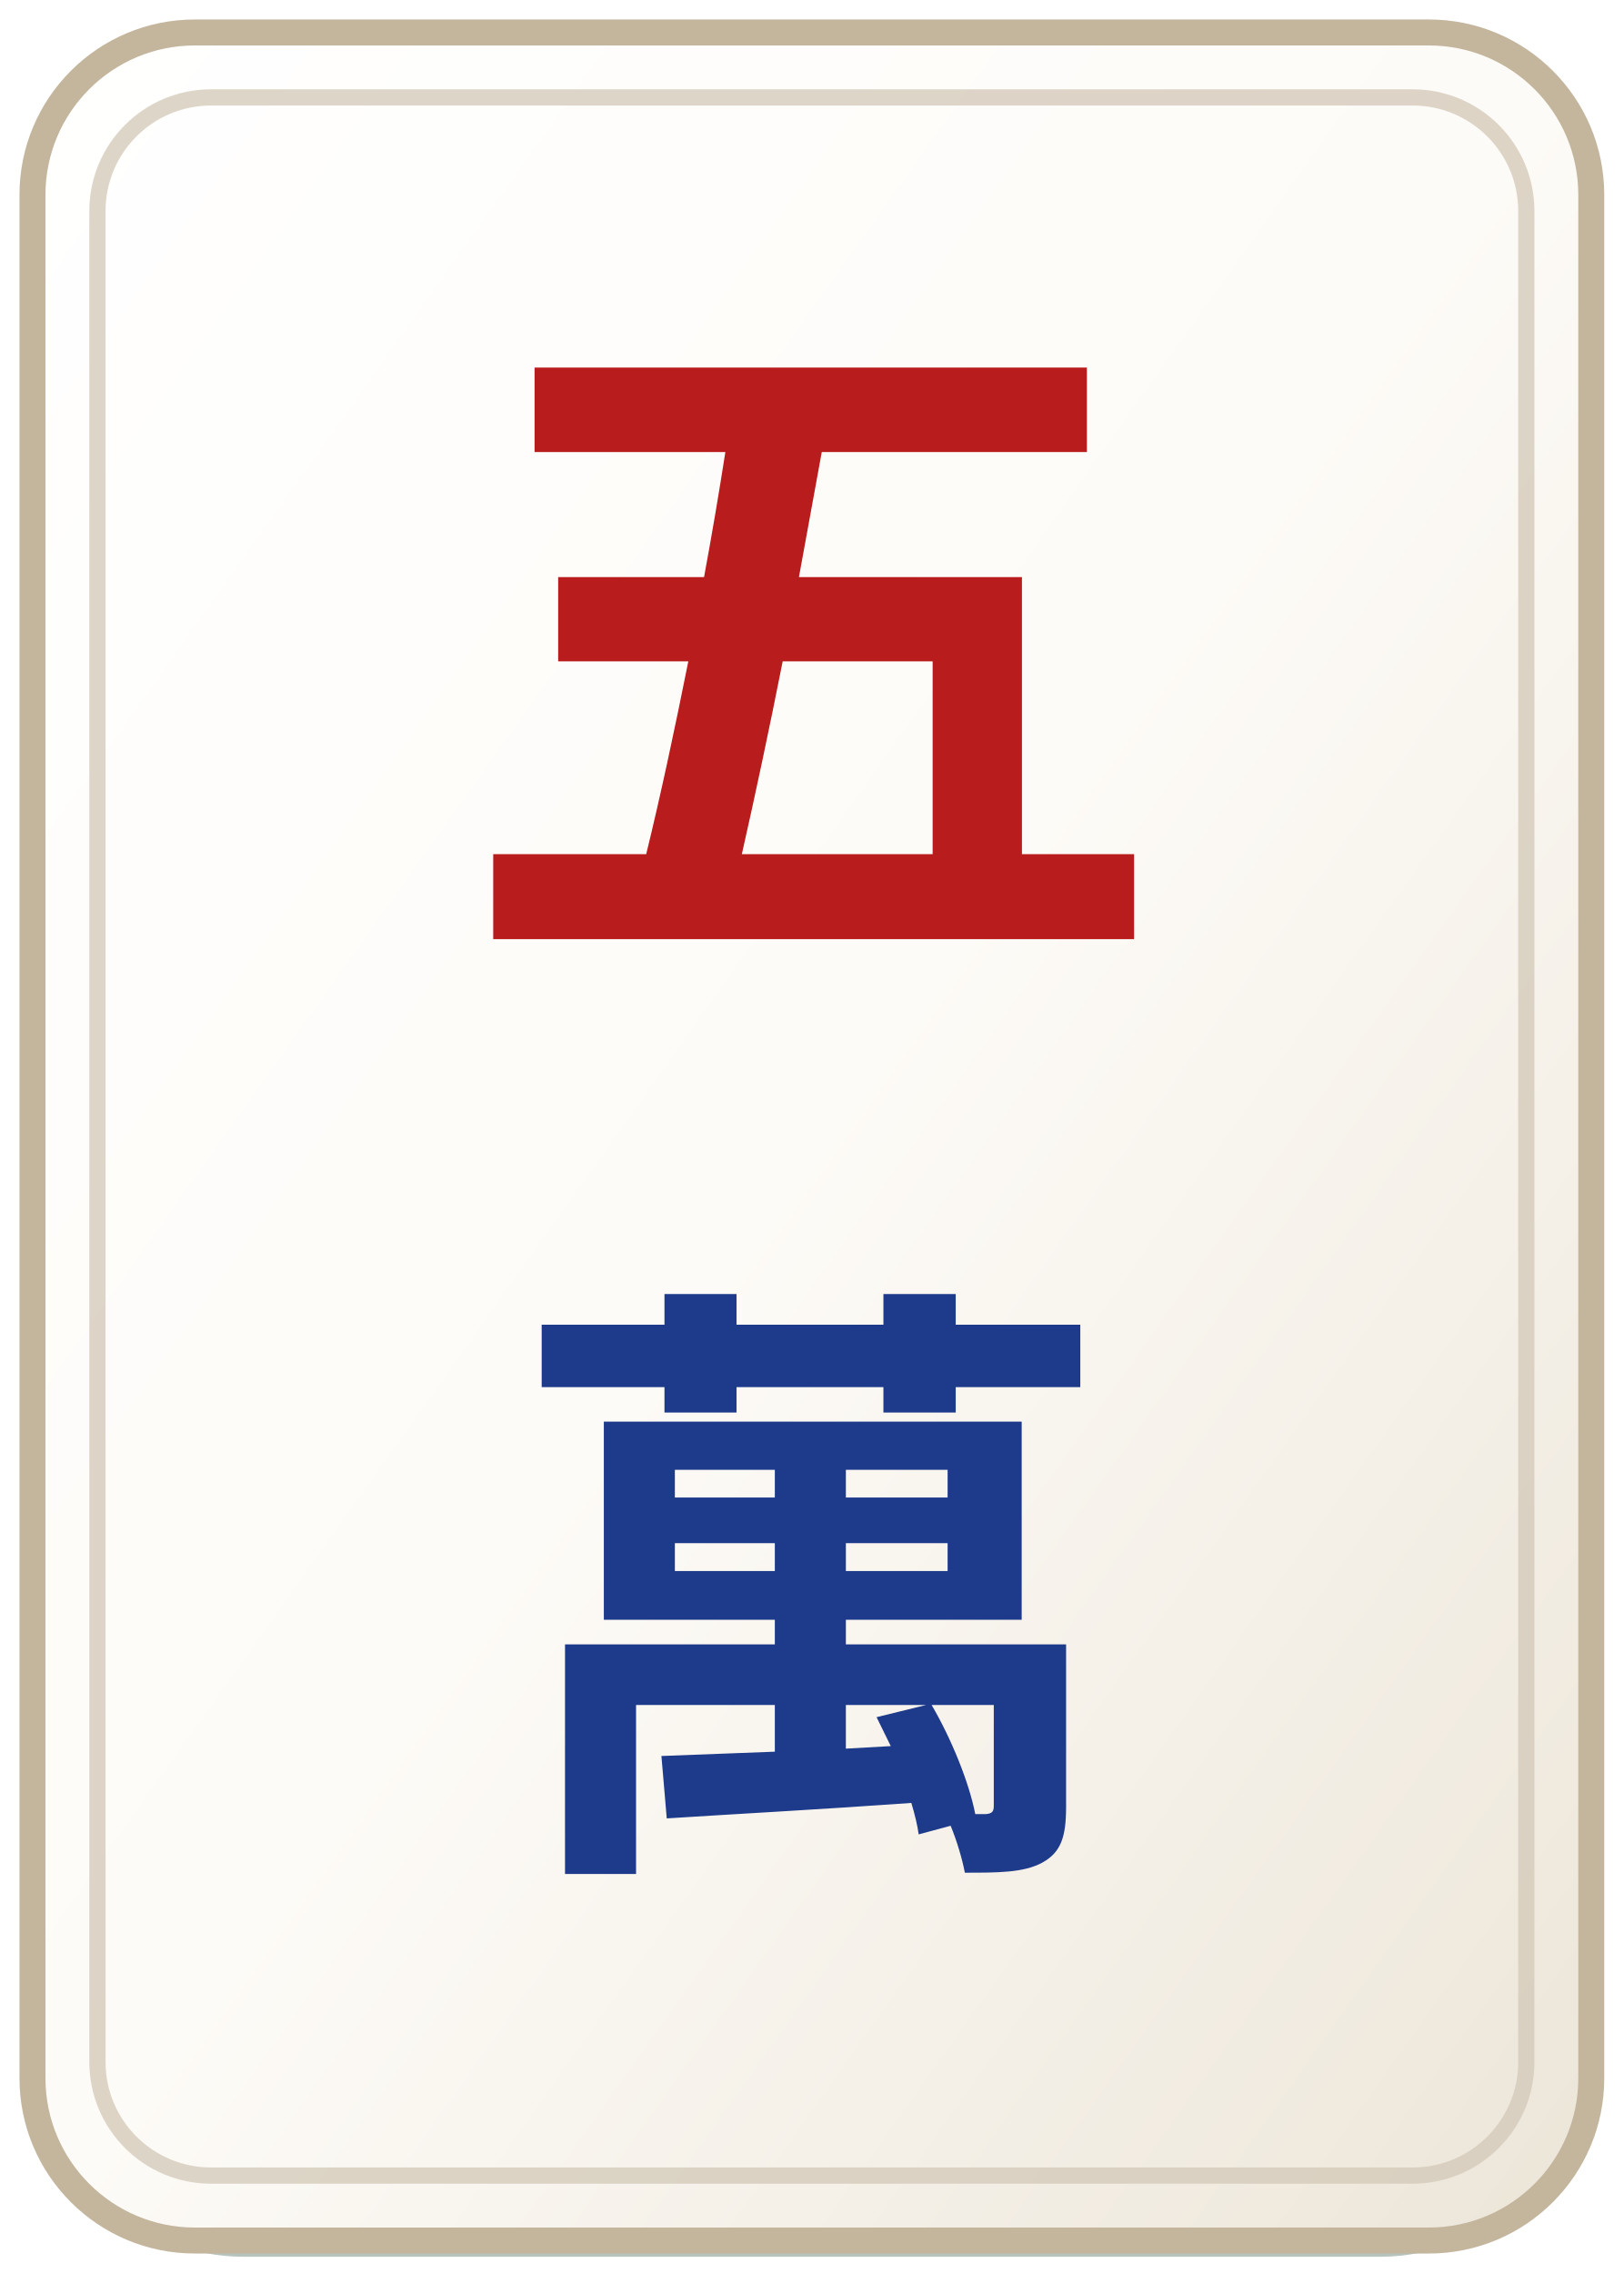
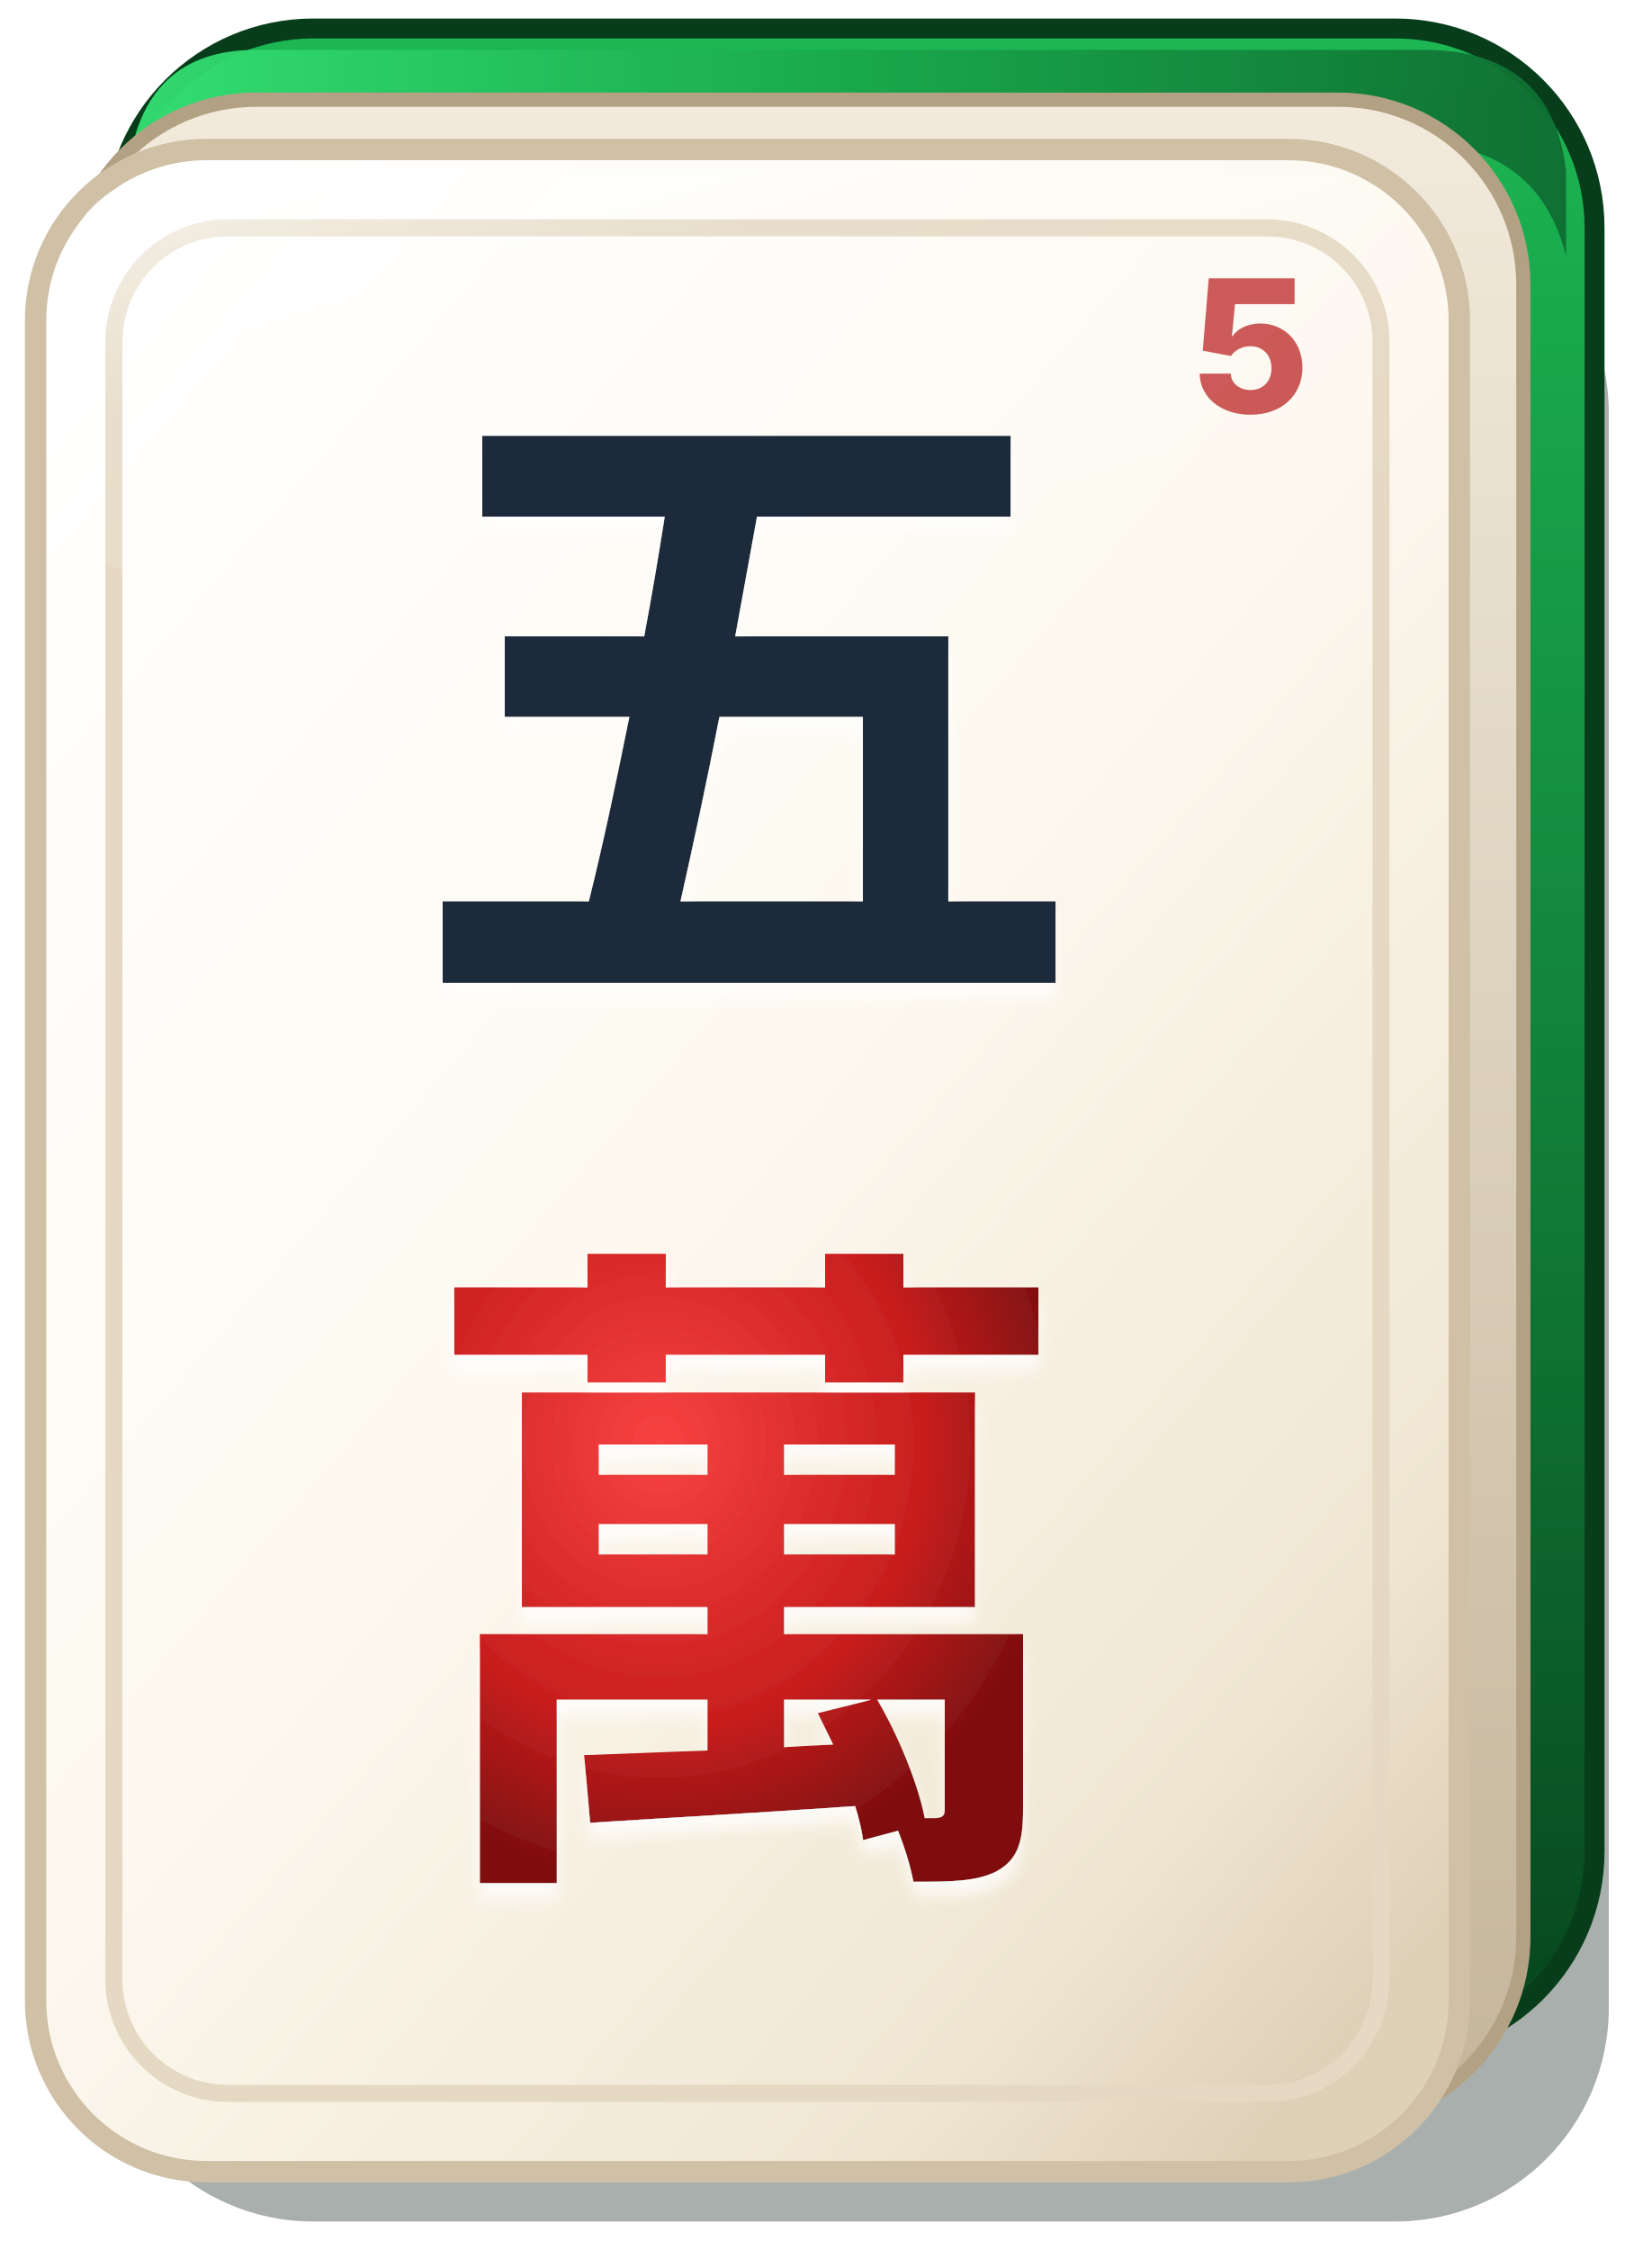
- <svg xmlns="http://www.w3.org/2000/svg" viewBox="0 0 100 140" width="100" height="140">
+ <svg xmlns="http://www.w3.org/2000/svg" viewBox="0 0 116 158" width="116" height="158">
  <defs>
-     <linearGradient id="ivoryGrad" x1="0%" y1="0%" x2="100%" y2="100%">
+     <linearGradient id="jadeTop" x1="0%" y1="0%" x2="100%" y2="0%">
+       <stop offset="0%" stop-color="#34e073" />
+       <stop offset="50%" stop-color="#19a84b" />
+       <stop offset="100%" stop-color="#0f6d31" />
+     </linearGradient>
+     <linearGradient id="jadeSide" x1="0%" y1="0%" x2="0%" y2="100%">
+       <stop offset="0%" stop-color="#1cb854" />
+       <stop offset="60%" stop-color="#107835" />
+       <stop offset="100%" stop-color="#07441d" />
+     </linearGradient>
+     <linearGradient id="ivorySide" x1="0%" y1="0%" x2="0%" y2="100%">
+       <stop offset="0%" stop-color="#f2eadb" />
+       <stop offset="100%" stop-color="#c4b59a" />
+     </linearGradient>
+     <linearGradient id="ivoryFace" x1="12%" y1="4%" x2="88%" y2="96%">
      <stop offset="0%" stop-color="#ffffff" />
-       <stop offset="50%" stop-color="#fdfbf7" />
-       <stop offset="100%" stop-color="#ece5d8" />
+       <stop offset="48%" stop-color="#fdf9f0" />
+       <stop offset="86%" stop-color="#f0e6d2" />
+       <stop offset="100%" stop-color="#dfd1b8" />
    </linearGradient>
-     <linearGradient id="jadeGrad" x1="0%" y1="0%" x2="100%" y2="100%">
-       <stop offset="0%" stop-color="#1b5e3a" />
-       <stop offset="100%" stop-color="#0b3820" />
+     <linearGradient id="gloss" x1="0%" y1="0%" x2="60%" y2="85%">
+       <stop offset="0%" stop-color="#ffffff" stop-opacity="0.72" />
+       <stop offset="35%" stop-color="#ffffff" stop-opacity="0.14" />
+       <stop offset="100%" stop-color="#ffffff" stop-opacity="0" />
    </linearGradient>
-     <radialGradient id="dotRed" cx="35%" cy="30%" r="70%">
-       <stop offset="0%" stop-color="#ff4d4f" />
-       <stop offset="100%" stop-color="#b91c1c" />
+     <radialGradient id="cRed" cx="35%" cy="30%" r="70%">
+       <stop offset="0%" stop-color="#f84242" />
+       <stop offset="65%" stop-color="#c81e1e" />
+       <stop offset="100%" stop-color="#7f1010" />
    </radialGradient>
-     <radialGradient id="dotGreen" cx="35%" cy="30%" r="70%">
-       <stop offset="0%" stop-color="#10b981" />
-       <stop offset="100%" stop-color="#047857" />
+     <radialGradient id="cGreen" cx="35%" cy="30%" r="70%">
+       <stop offset="0%" stop-color="#22c55e" />
+       <stop offset="65%" stop-color="#15803d" />
+       <stop offset="100%" stop-color="#064e3b" />
    </radialGradient>
-     <radialGradient id="dotBlue" cx="35%" cy="30%" r="70%">
+     <radialGradient id="cBlue" cx="35%" cy="30%" r="70%">
      <stop offset="0%" stop-color="#3b82f6" />
-       <stop offset="100%" stop-color="#1d4ed8" />
+       <stop offset="65%" stop-color="#1d4ed8" />
+       <stop offset="100%" stop-color="#172554" />
    </radialGradient>
+     <linearGradient id="bamGreen" x1="0%" y1="0%" x2="100%" y2="0%">
+       <stop offset="0%" stop-color="#0d6630" />
+       <stop offset="38%" stop-color="#22c55e" />
+       <stop offset="72%" stop-color="#15803d" />
+       <stop offset="100%" stop-color="#064e24" />
+     </linearGradient>
+     <linearGradient id="bamRed" x1="0%" y1="0%" x2="100%" y2="0%">
+       <stop offset="0%" stop-color="#8c1515" />
+       <stop offset="40%" stop-color="#ef4444" />
+       <stop offset="100%" stop-color="#7f1010" />
+     </linearGradient>
+     <linearGradient id="bamBlue" x1="0%" y1="0%" x2="100%" y2="0%">
+       <stop offset="0%" stop-color="#1e3a8a" />
+       <stop offset="42%" stop-color="#3b82f6" />
+       <stop offset="100%" stop-color="#172554" />
+     </linearGradient>
+     <filter id="engrave" x="-8%" y="-8%" width="116%" height="116%">
+       <feDropShadow dx="0" dy="1.1" stdDeviation="0.5" flood-color="#ffffff" flood-opacity="0.75" />
+     </filter>
  </defs>
-   <rect x="3" y="5" width="94" height="134" rx="12" fill="#0b3820" opacity="0.3" />
-   <rect x="2" y="2" width="96" height="136" rx="10" fill="url(#ivoryGrad)" stroke="#c4b59d" stroke-width="1.6" />
-   <rect x="6" y="6" width="88" height="128" rx="7" fill="none" stroke="#d5cbba" stroke-width="1" opacity="0.8" />
-   <text x="50" y="56" font-family="'KaiTi', 'SimSun', 'Songti SC', serif" font-size="44" font-weight="900" text-anchor="middle" fill="#b91c1c">五</text>
-   <text x="50" y="112" font-family="'KaiTi', 'SimSun', 'Songti SC', serif" font-size="38" font-weight="900" text-anchor="middle" fill="#1e3a8a">萬</text>
+   <rect x="7" y="14" width="106" height="142" rx="15" fill="#03140b" opacity="0.34" />
+   <rect x="8" y="2" width="104" height="142" rx="14" fill="url(#jadeSide)" stroke="#073d1a" stroke-width="1.4" />
+   <path d="M18 3.5 H100 Q109 3.5 110 12 V18 Q108 10 99 10 H16 Q10 10 9 16 V12 Q10 3.5 18 3.5 Z" fill="url(#jadeTop)" opacity="0.95" />
+   <rect x="5" y="7" width="102" height="142" rx="13" fill="url(#ivorySide)" stroke="#b3a184" stroke-width="1" />
+   <rect x="2.5" y="10.5" width="100" height="142" rx="12" fill="url(#ivoryFace)" stroke="#cfc0a6" stroke-width="1.5" />
+   <rect x="8" y="16" width="89" height="131" rx="8" fill="none" stroke="#e5d9c3" stroke-width="1.2" />
+   <path d="M14 12 H90 Q100 12 100 22 V48 Q56 62 4 38 V22 Q4 12 14 12 Z" fill="url(#gloss)" />
+   <g filter="url(#engrave)">
+     <text x="52.5" y="67" text-anchor="middle" font-family="'STKaiti','KaiTi','Songti SC','SimSun',serif" font-size="48" font-weight="900" fill="#1e293b">五</text>
+     <text x="52.5" y="128" text-anchor="middle" font-family="'STKaiti','KaiTi','Songti SC','SimSun',serif" font-size="47" font-weight="900" fill="url(#cRed)">萬</text>
+   </g>
+   <text x="92" y="29" text-anchor="end" font-family="system-ui, -apple-system, sans-serif" font-size="13" font-weight="800" fill="#b91c1c" opacity="0.72">5</text>
</svg>
